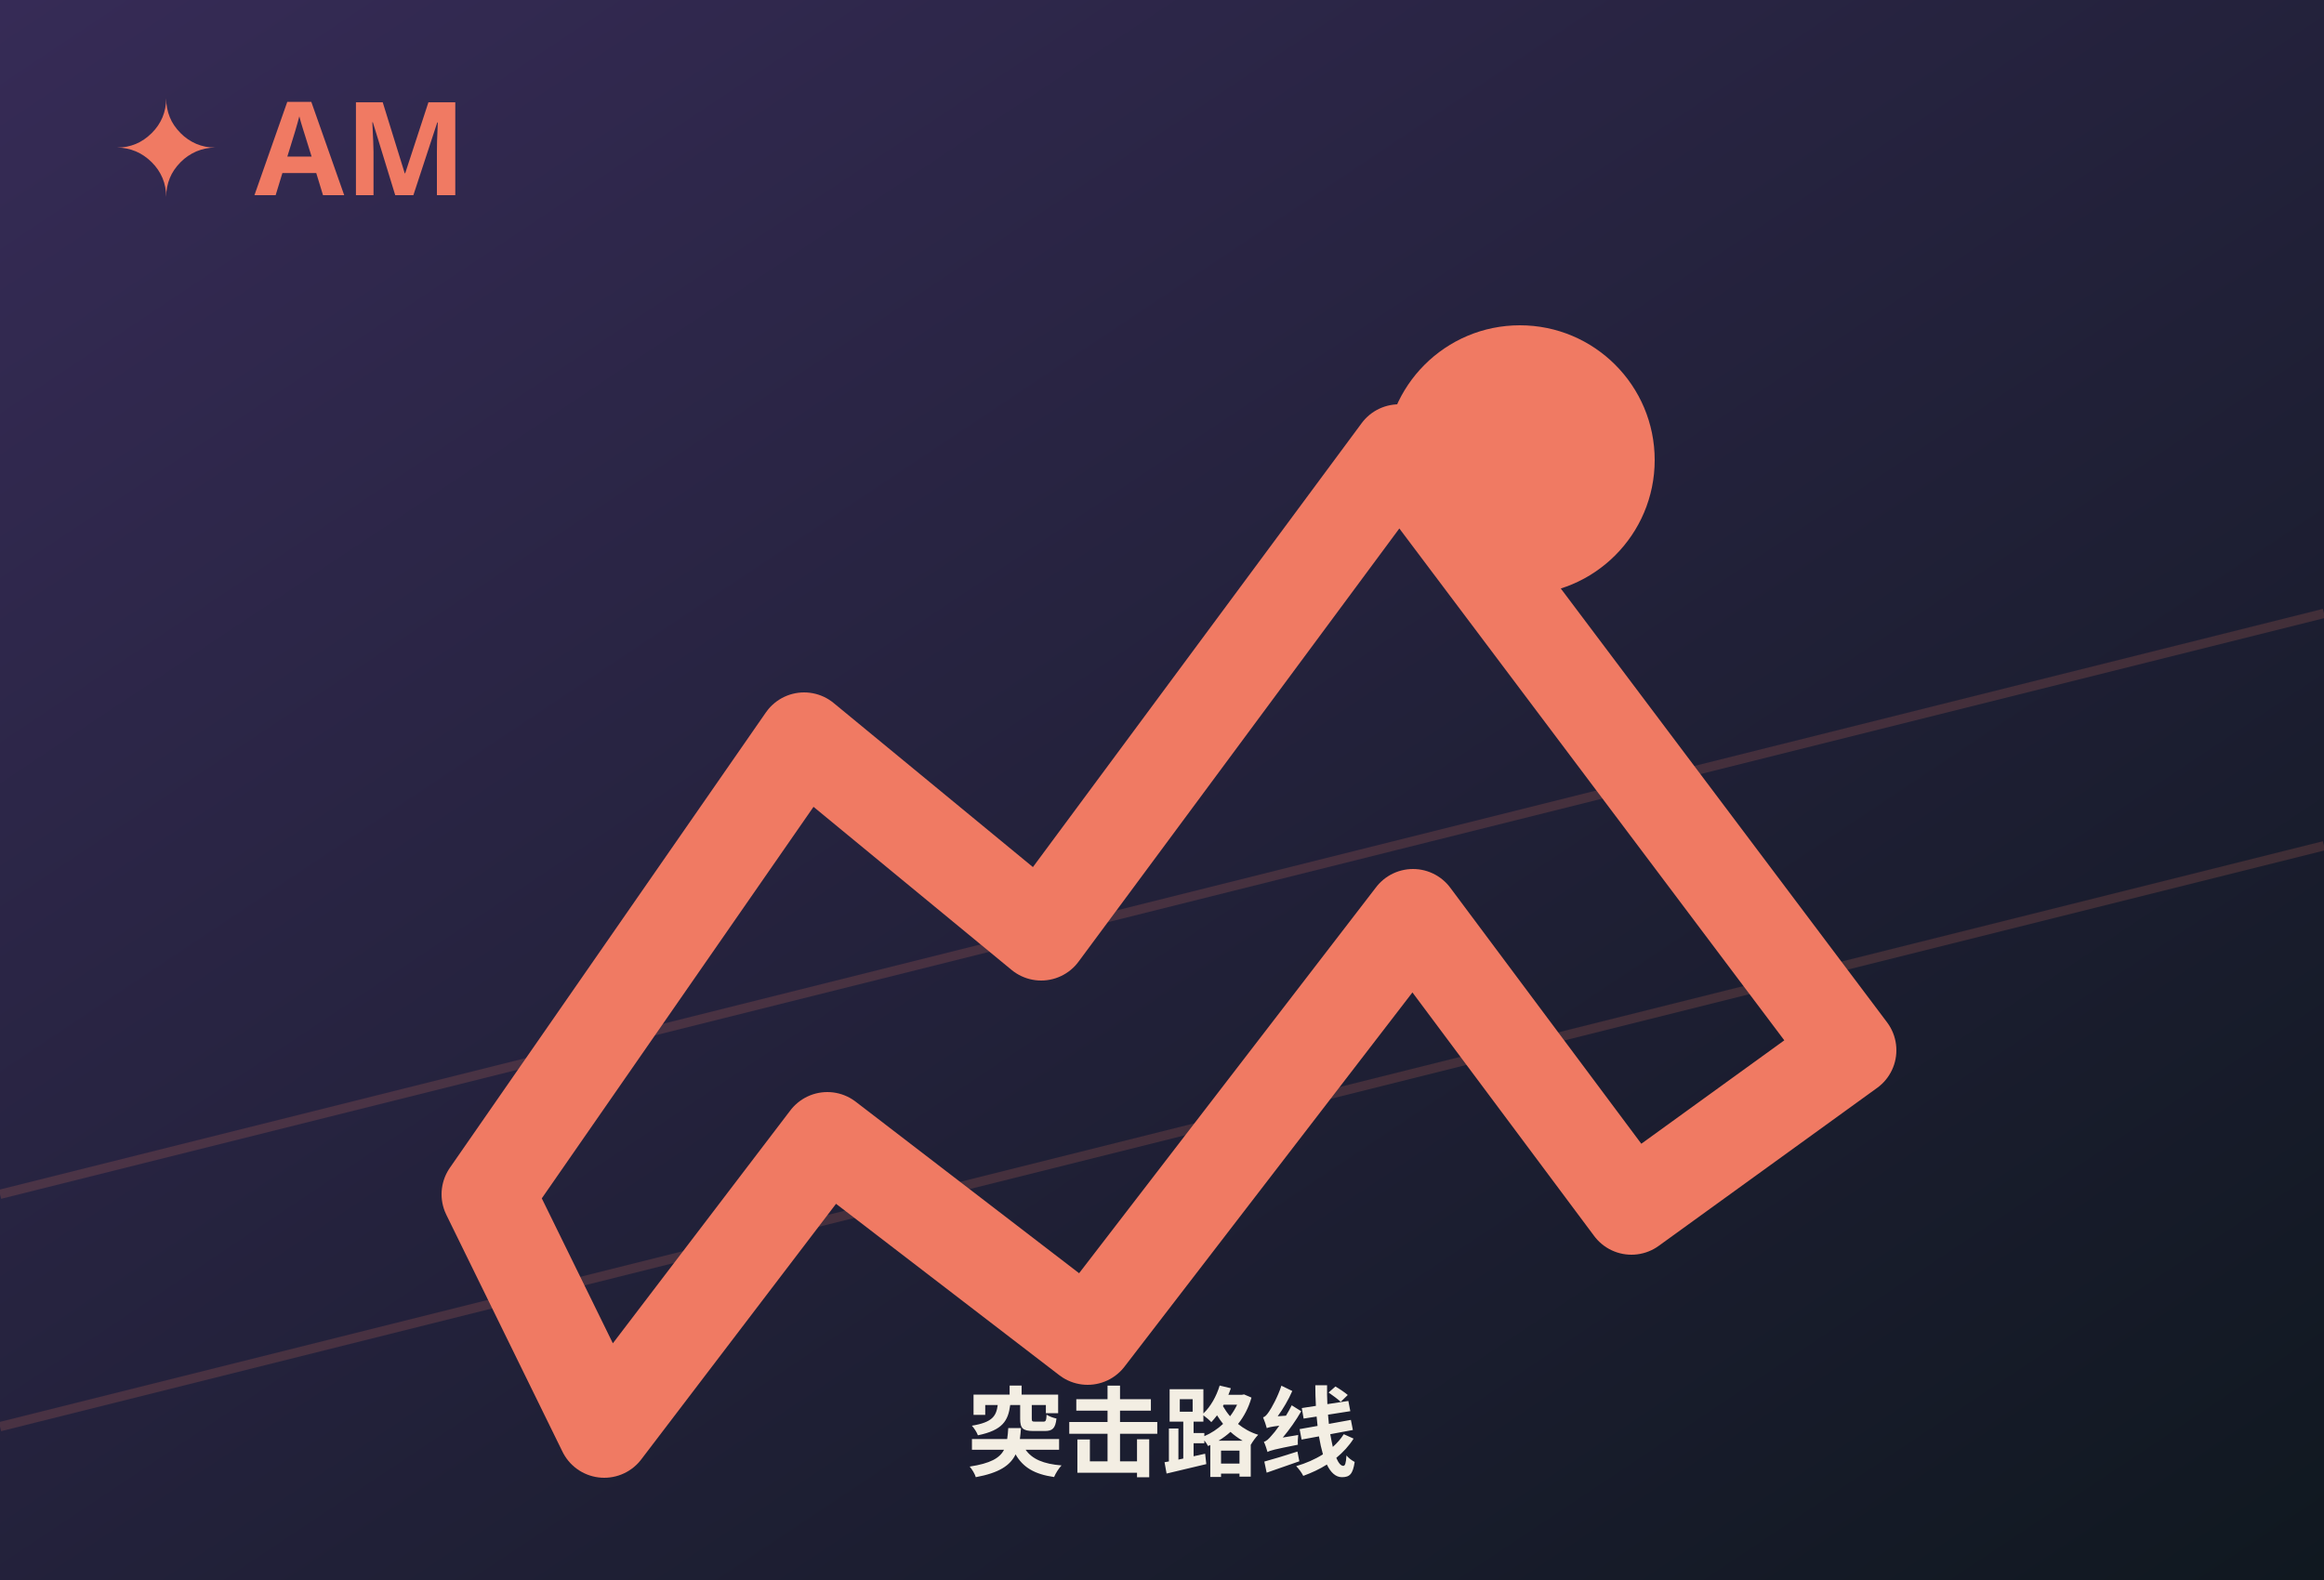
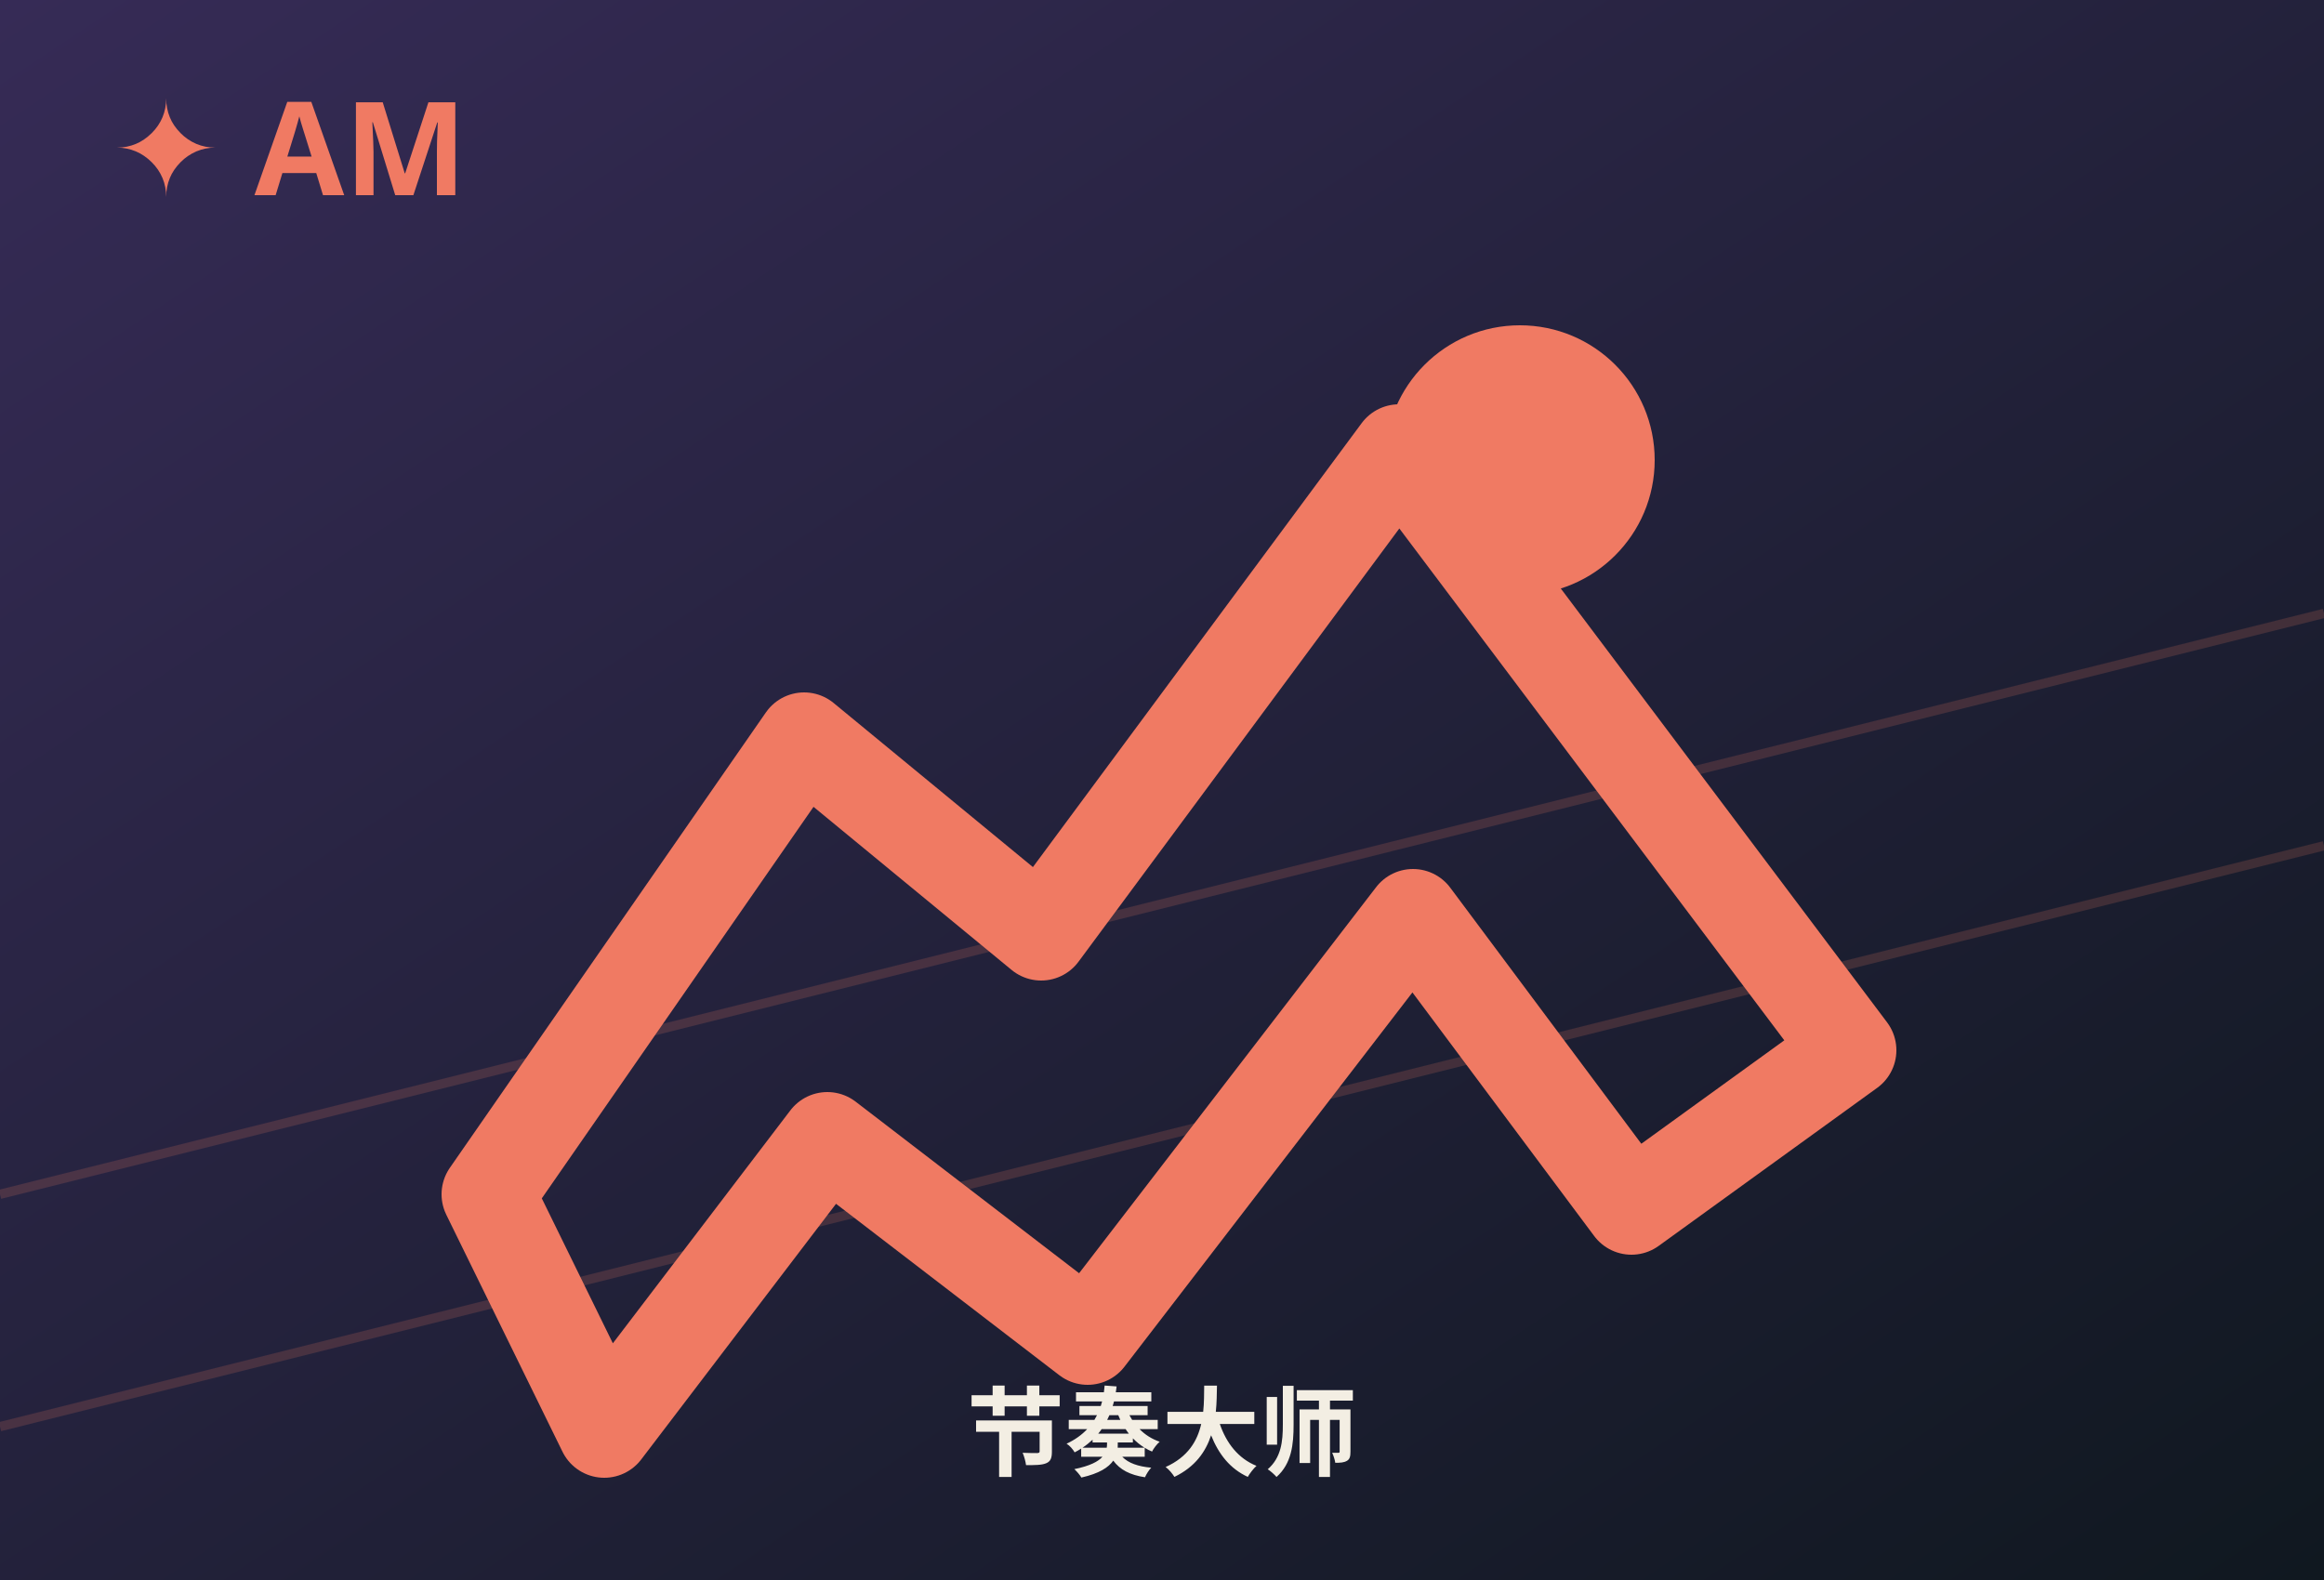
<svg xmlns="http://www.w3.org/2000/svg" viewBox="0 0 500 340">
  <defs>
    <linearGradient id="b" x2="1" y2="1">
      <stop stop-color="#362b56" />
      <stop offset="1" stop-color="#101820" />
    </linearGradient>
  </defs>
  <rect width="500" height="340" fill="url(#b)" />
  <path d="M0 257L500 132M0 307L500 182" stroke="#f07a63" stroke-opacity=".18" stroke-width="2" />
  <path d="M105 257l68-98 51 42 77-104 97 129-47 34-47-63-70 91-56-43-48 63z" fill="none" stroke="#f07a63" stroke-width="20" stroke-linejoin="round" />
  <circle cx="327" cy="99" r="29" fill="#f07a63" />
  <text x="24" y="42" fill="#f07a63" font-family="sans-serif" font-size="28" font-weight="700">✦ AM</text>
-   <text x="250" y="316" text-anchor="middle" fill="#f3eee3" font-family="sans-serif" font-size="21" font-weight="700">突击路线</text>
+   <text x="250" y="316" text-anchor="middle" fill="#f3eee3" font-family="sans-serif" font-size="21" font-weight="700">节奏大师</text>
</svg>
